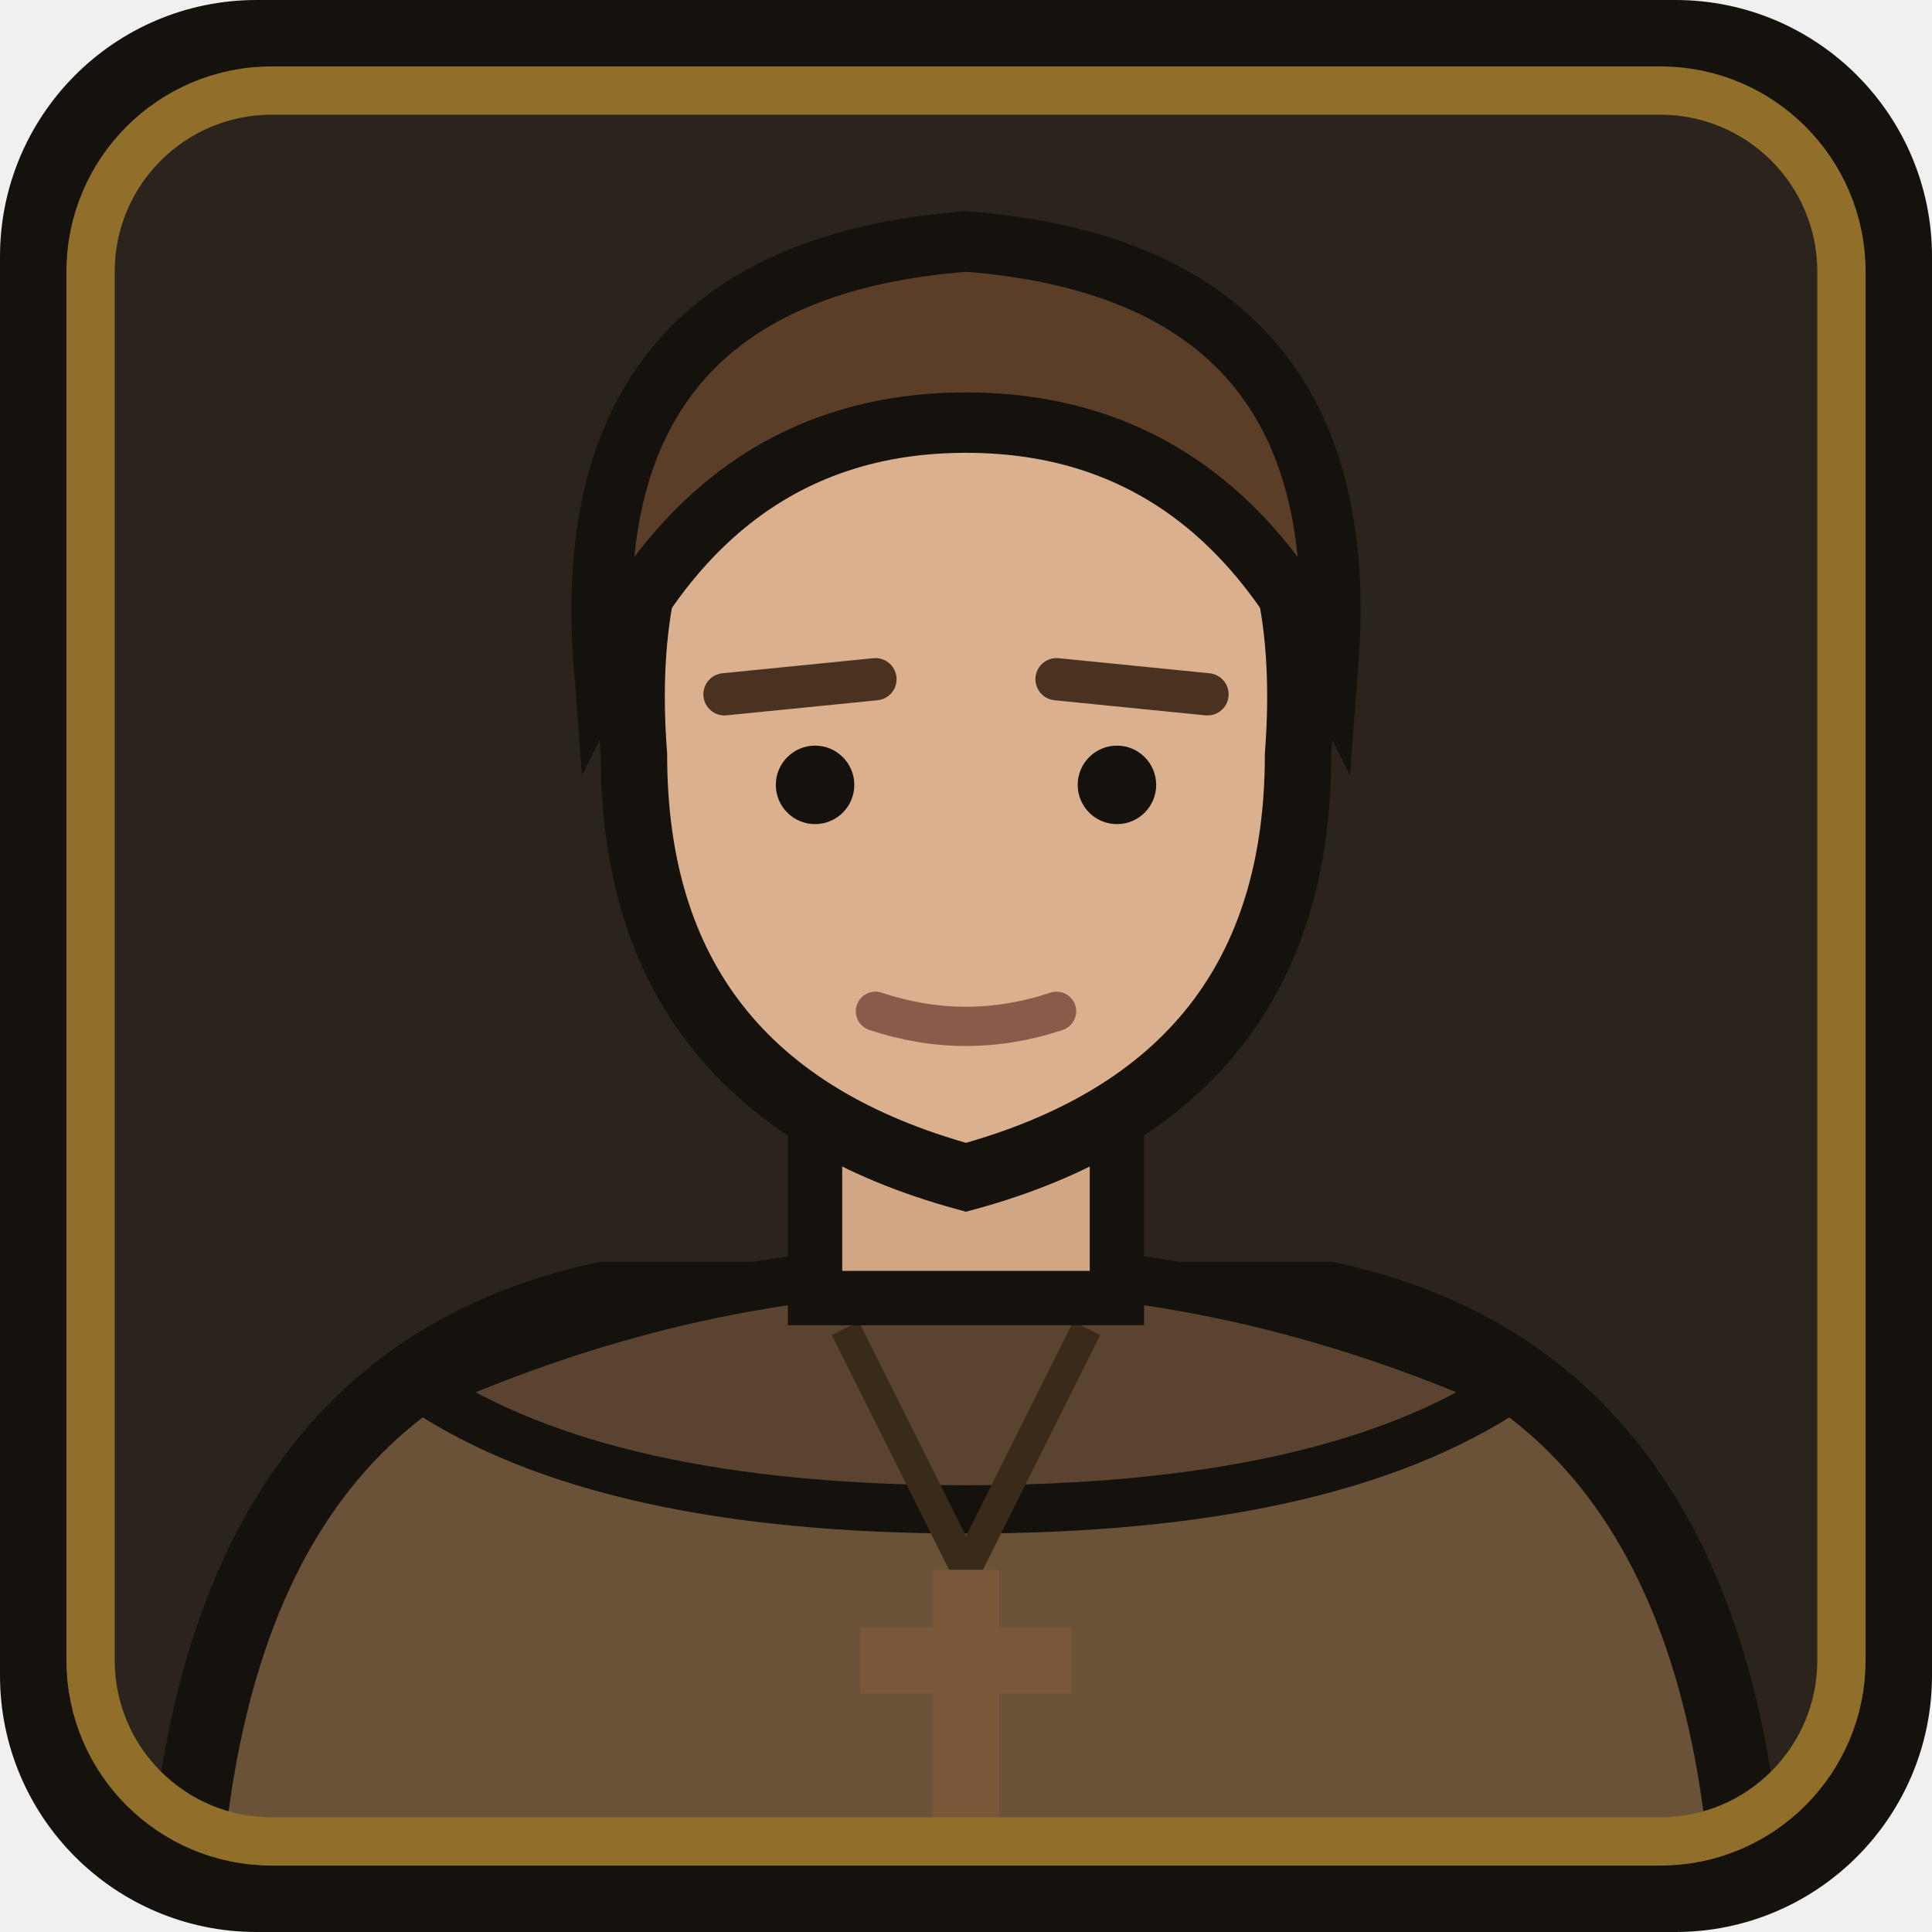
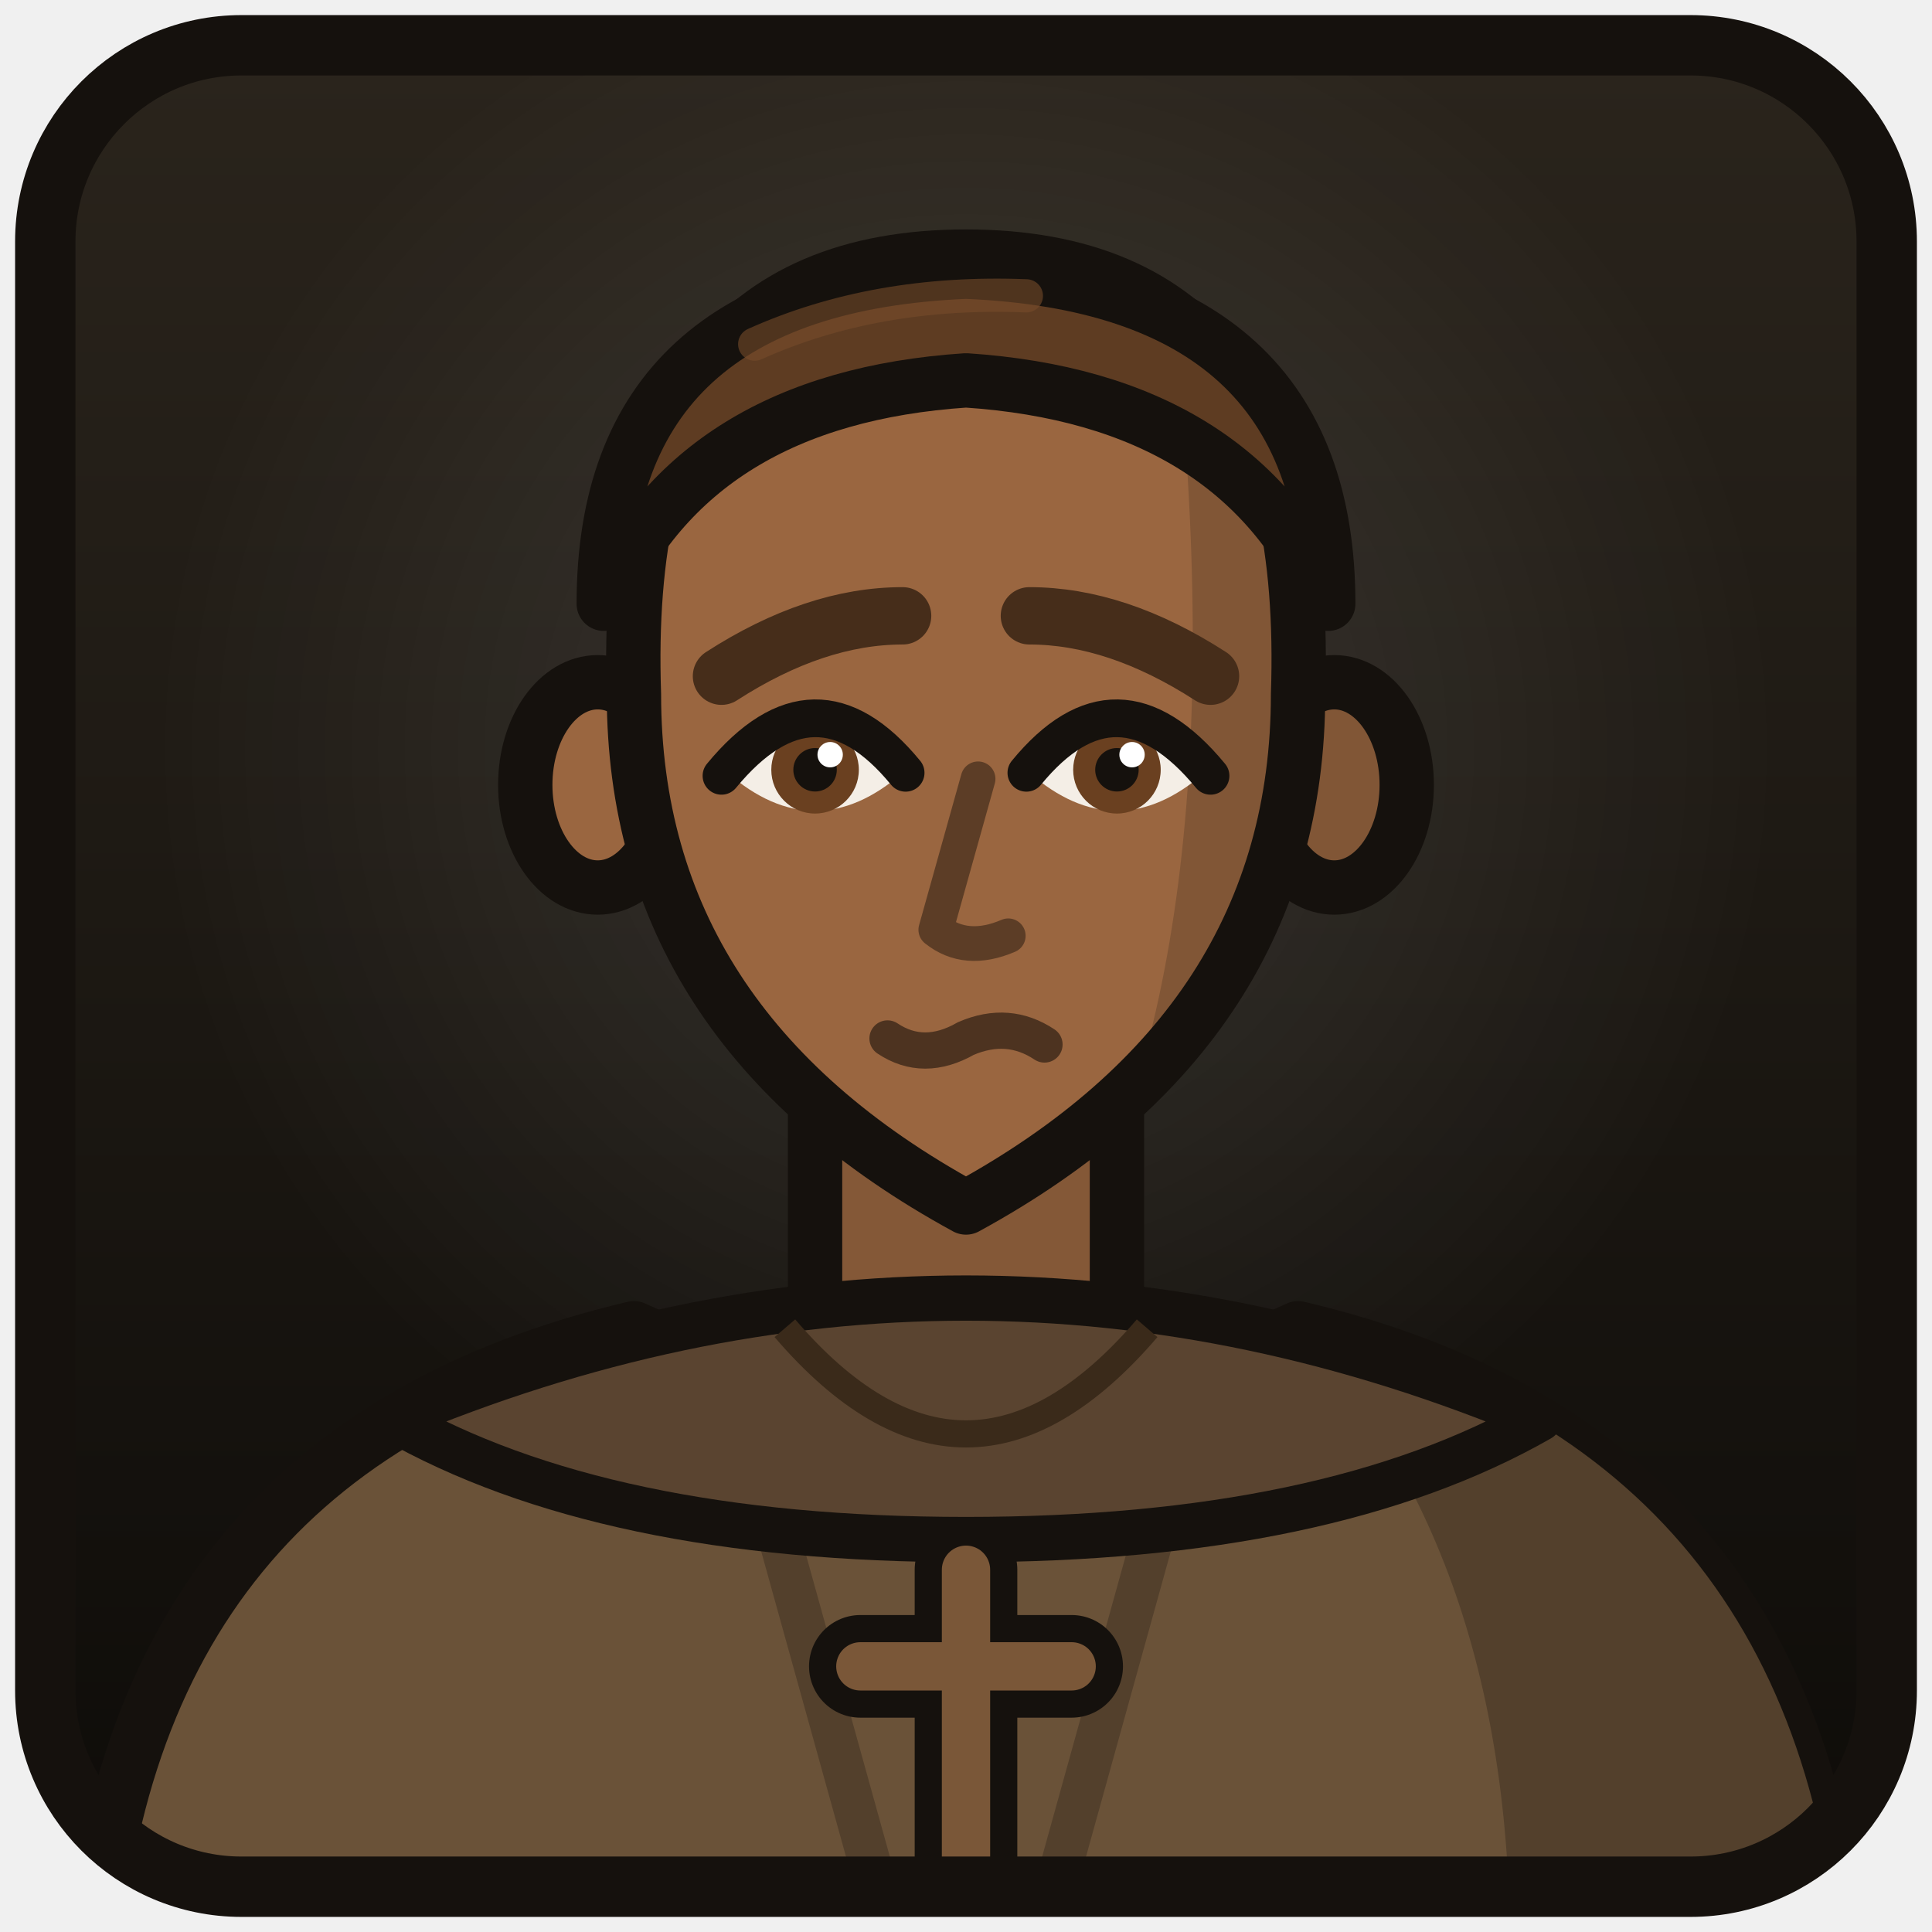
<svg xmlns="http://www.w3.org/2000/svg" width="256" height="256" viewBox="0 0 64 64">
-   <clipPath id="c">
-     <rect x="3" y="3" width="58" height="58" rx="6" />
-   </clipPath>
-   <rect x="1.5" y="1.5" width="61" height="61" rx="7" fill="#2a241c" stroke="#15110d" stroke-width="3" />
+   <defs>
+     <linearGradient id="bg" x1="0" y1="0" x2="0" y2="1">
+       <stop offset="0" stop-color="#2a241c" />
+       <stop offset="1" stop-color="#0e0c09" />
+     </linearGradient>
+     <radialGradient id="lt" cx="0.5" cy="0.38" r="0.45">
+       <stop offset="0" stop-color="#ffffff" stop-opacity="0.12" />
+       <stop offset="1" stop-color="#ffffff" stop-opacity="0" />
+     </radialGradient>
+     <clipPath id="c">
+       <rect x="2" y="2" width="60" height="60" rx="6" />
+     </clipPath>
+   </defs>
+   <rect x="2" y="2" width="60" height="60" rx="6" fill="url(#bg)" />
  <g clip-path="url(#c)">
-     <path d="M6 66 Q6 46 20 43 L44 43 Q58 46 58 66Z" fill="#6a5238" stroke="#15110d" stroke-width="2.4" />
-     <path d="M14 46 Q32 38 50 46 Q44 50 32 50 Q20 50 14 46Z" fill="#5a4430" stroke="#15110d" stroke-width="1.6" />
-     <path d="M28 44 L32 52 L36 44" fill="none" stroke="#3a2a1a" stroke-width="1" />
-     <path d="M32 52 L32 61 M28.5 55 L35.5 55" stroke="#7a5738" stroke-width="2.2" />
-     <rect x="27" y="35" width="10" height="8" fill="#d0a684" stroke="#15110d" stroke-width="1.8" />
-     <path d="M21 25 Q20 12 32 11 Q44 12 43 25 Q43 36 32 39 Q21 36 21 25Z" fill="#dab08e" stroke="#15110d" stroke-width="2.2" />
-     <path d="M20 22 Q19 9 32 8 Q45 9 44 22 Q40 14 32 14 Q24 14 20 22Z" fill="#5a3e28" stroke="#15110d" stroke-width="2" />
-     <path d="M24 23 L29 22.5 M35 22.5 L40 23" stroke="#4a3220" stroke-width="1.4" stroke-linecap="round" />
-     <circle cx="27" cy="26" r="1.3" fill="#15110d" />
-     <circle cx="37" cy="26" r="1.3" fill="#15110d" />
-     <path d="M29 33.5 Q32 34.5 35 33.5" fill="none" stroke="#8a5a4a" stroke-width="1.3" stroke-linecap="round" />
+     <rect x="2" y="2" width="60" height="60" fill="url(#lt)" />
+     <rect x="27.0" y="33" width="10" height="14" fill="#845837" stroke="#15110d" stroke-width="1.8" />
+     <path d="M3 66 Q4 48 21 44 Q32 49 43 44 Q60 48 61 66Z" fill="#6a5238" stroke="#15110d" stroke-width="1.8" stroke-linejoin="round" />
+     <path d="M43 44 Q60 48 61 66 L50 66 Q50.4 52 43 44Z" fill="#53402c" />
+     <path fill="none" d="M25 48 L30 66 M39 48 L34 66" stroke="#53402c" stroke-width="1.4" />
+     <path d="M13 47 Q32 39 51 47 Q44 51 32 51 Q20 51 13 47Z" fill="#5a4430" stroke="#15110d" stroke-width="1.5" stroke-linejoin="round" />
+     <path fill="none" d="M26 44 Q32 51 38 44" stroke="#3a2a1a" stroke-width="0.9" />
+     <path fill="none" d="M32 52 L32 62.0 M28.5 55.2 L35.5 55.2" stroke="#15110d" stroke-width="3.4" stroke-linecap="round" />
+     <path fill="none" d="M32 52 L32 62.0 M28.5 55.2 L35.5 55.2" stroke="#7a5738" stroke-width="1.6" stroke-linecap="round" />
+     <ellipse cx="19.8" cy="26" rx="2.4" ry="3.4" fill="#9a6640" stroke="#15110d" stroke-width="1.8" />
+     <ellipse cx="44.2" cy="26" rx="2.4" ry="3.4" fill="#815636" stroke="#15110d" stroke-width="1.8" />
+     <defs>
+       <clipPath id="face">
+         <path fill="none" d="M21 23 Q20.5 8.5 32 8.5 Q43.5 8.5 43 23 Q43 34 32 40 Q21 34 21 23Z" />
+       </clipPath>
+     </defs>
+     <path d="M21 23 Q20.5 8.5 32 8.5 Q43.5 8.5 43 23 Q43 34 32 40 Q21 34 21 23Z" fill="#9a6640" />
+     <path d="M38.6 8 Q46 14 46 24 Q46 34 35.6 41 Q41.4 30 38.6 8Z" fill="#815636" clip-path="url(#face)" />
+     <path fill="none" d="M21 23 Q20.5 8.5 32 8.5 Q43.5 8.5 43 23 Q43 34 32 40 Q21 34 21 23Z" stroke="#15110d" stroke-width="1.8" stroke-linejoin="round" />
+     <path d="M24.1 25.6 Q27.0 22.24 29.9 25.6 Q27.0 28.12 24.1 25.6Z" fill="#f4eee6" />
+     <circle cx="27.0" cy="25.50" r="1.45" fill="#6a4020" />
+     <circle cx="27.0" cy="25.50" r="0.72" fill="#15110d" />
+     <circle cx="27.5" cy="25.00" r="0.42" fill="#ffffff" />
+     <path fill="none" d="M23.9 25.7 Q27.0 21.94 30.0 25.6" stroke="#15110d" stroke-width="1.25" stroke-linecap="round" />
+     <path d="M39.9 25.6 Q37.0 22.24 34.1 25.6 Q37.0 28.12 39.9 25.6Z" fill="#f4eee6" />
+     <circle cx="37.0" cy="25.50" r="1.45" fill="#6a4020" />
+     <circle cx="37.0" cy="25.50" r="0.72" fill="#15110d" />
+     <circle cx="37.5" cy="25.00" r="0.42" fill="#ffffff" />
+     <path fill="none" d="M40.1 25.7 Q37.0 21.94 34.0 25.6" stroke="#15110d" stroke-width="1.25" stroke-linecap="round" />
+     <path fill="none" d="M23.9 22.4 Q27.0 20.4 29.9 20.4" stroke="#462d1a" stroke-width="1.9" stroke-linecap="round" />
+     <path fill="none" d="M40.1 22.4 Q37.0 20.4 34.1 20.4" stroke="#462d1a" stroke-width="1.9" stroke-linecap="round" />
+     <path fill="none" d="M32.4 25.8 L31 30.8 Q32 31.6 33.4 31" stroke="#5c3d26" stroke-width="1.15" stroke-linecap="round" stroke-linejoin="round" />
+     <path fill="none" d="M29.4 34.4 Q30.6 35.2 32 34.4 Q33.4 33.8 34.6 34.6" stroke="#4d3320" stroke-width="1.2" stroke-linecap="round" />
+     <path d="M20 20 Q20 9.5 32 9 Q44 9.5 44 20 Q41 13.2 32 12.6 Q23 13.2 20 20Z" fill="#5e3c22" stroke="#15110d" stroke-width="1.8" stroke-linejoin="round" />
+     <path fill="none" d="M25 11.4 Q29 9.6 34 9.8" stroke="#764b2a" stroke-width="1.1" opacity="0.6" stroke-linecap="round" />
  </g>
-   <rect x="3" y="3" width="58" height="58" rx="6" fill="none" stroke="#8f6f2a" stroke-width="1.6" />
+   <rect x="1.5" y="1.5" width="61" height="61" rx="6.5" fill="none" stroke="#15110d" stroke-width="2" />
</svg>
